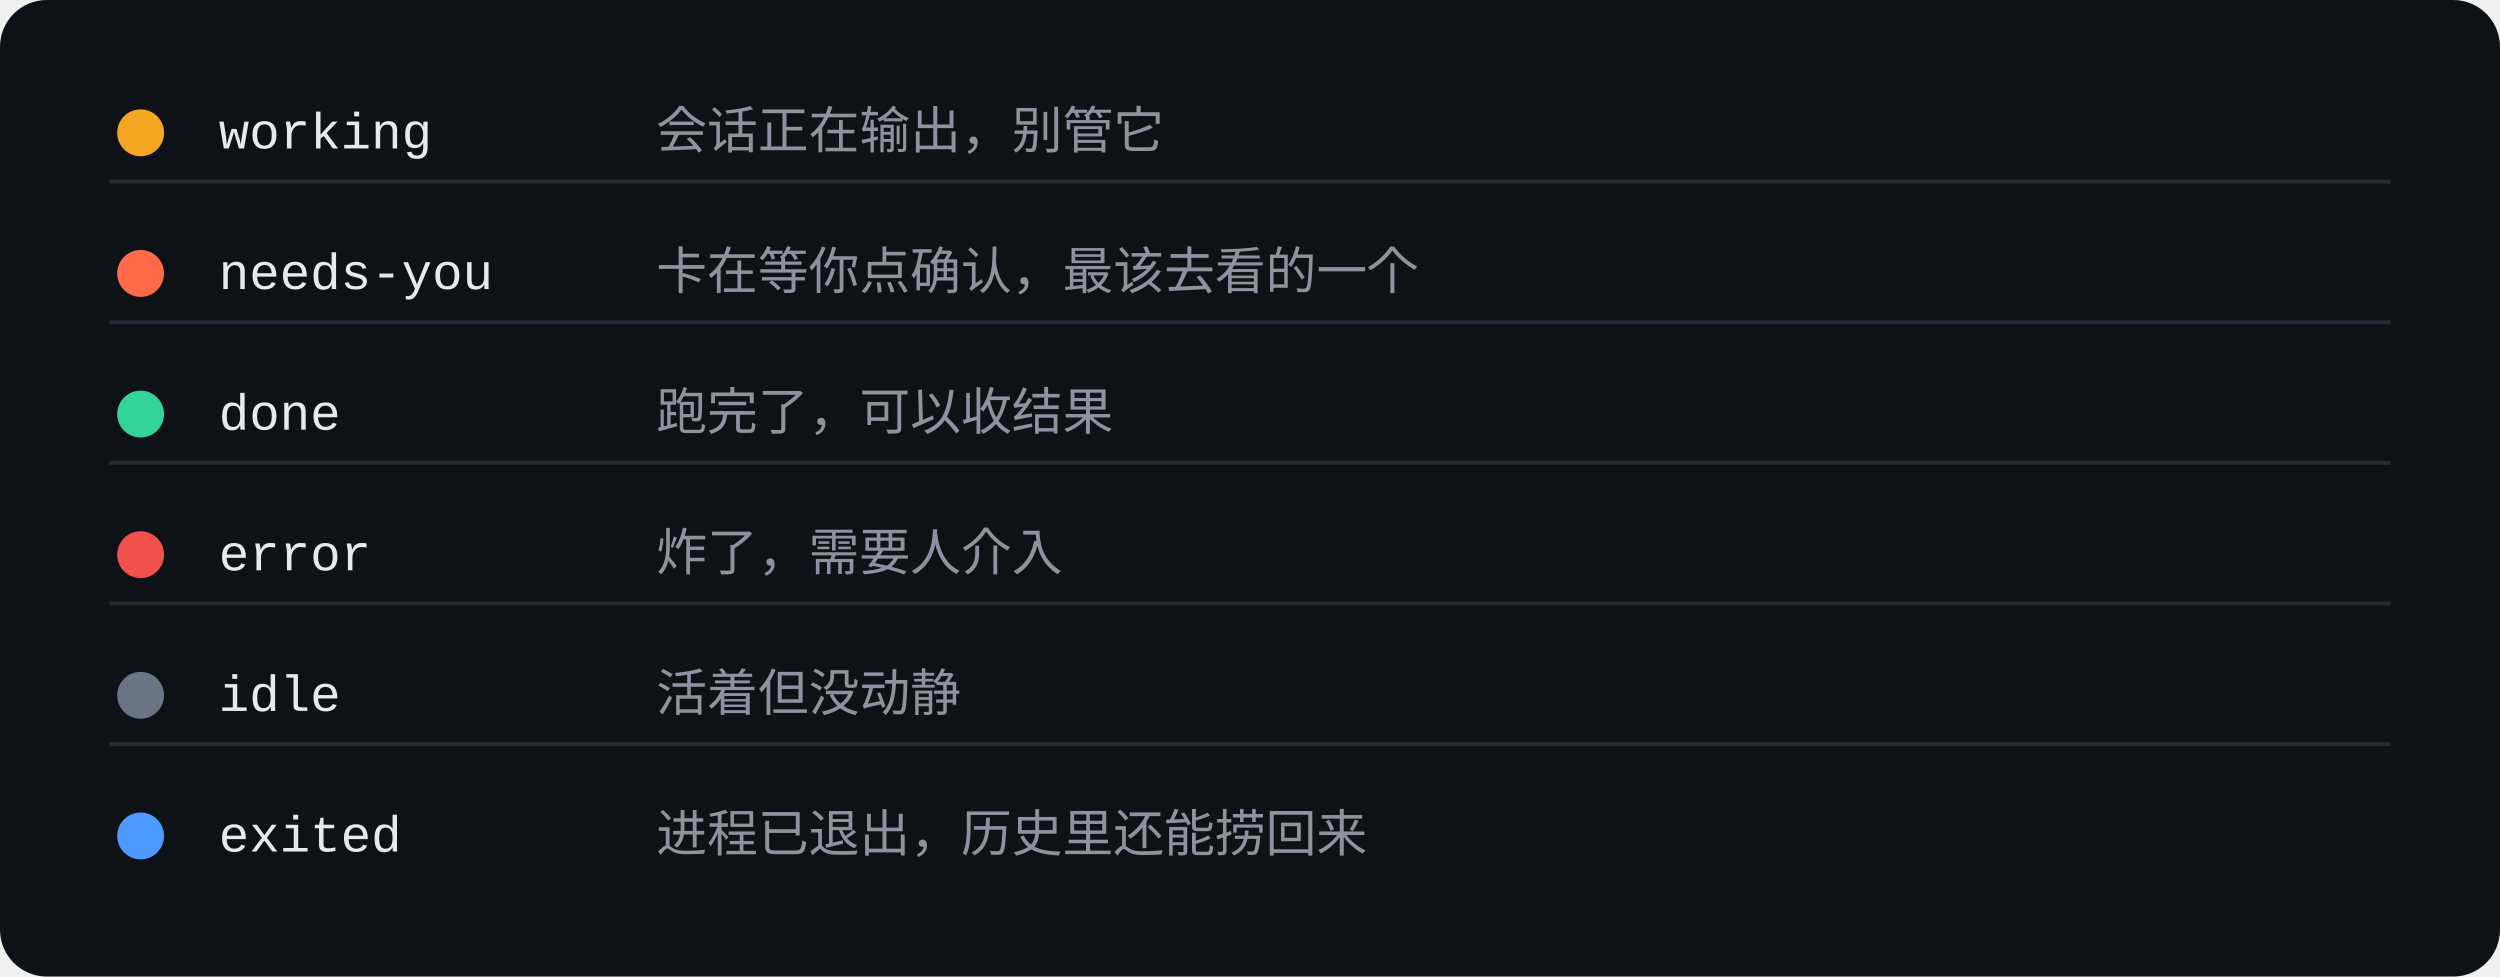
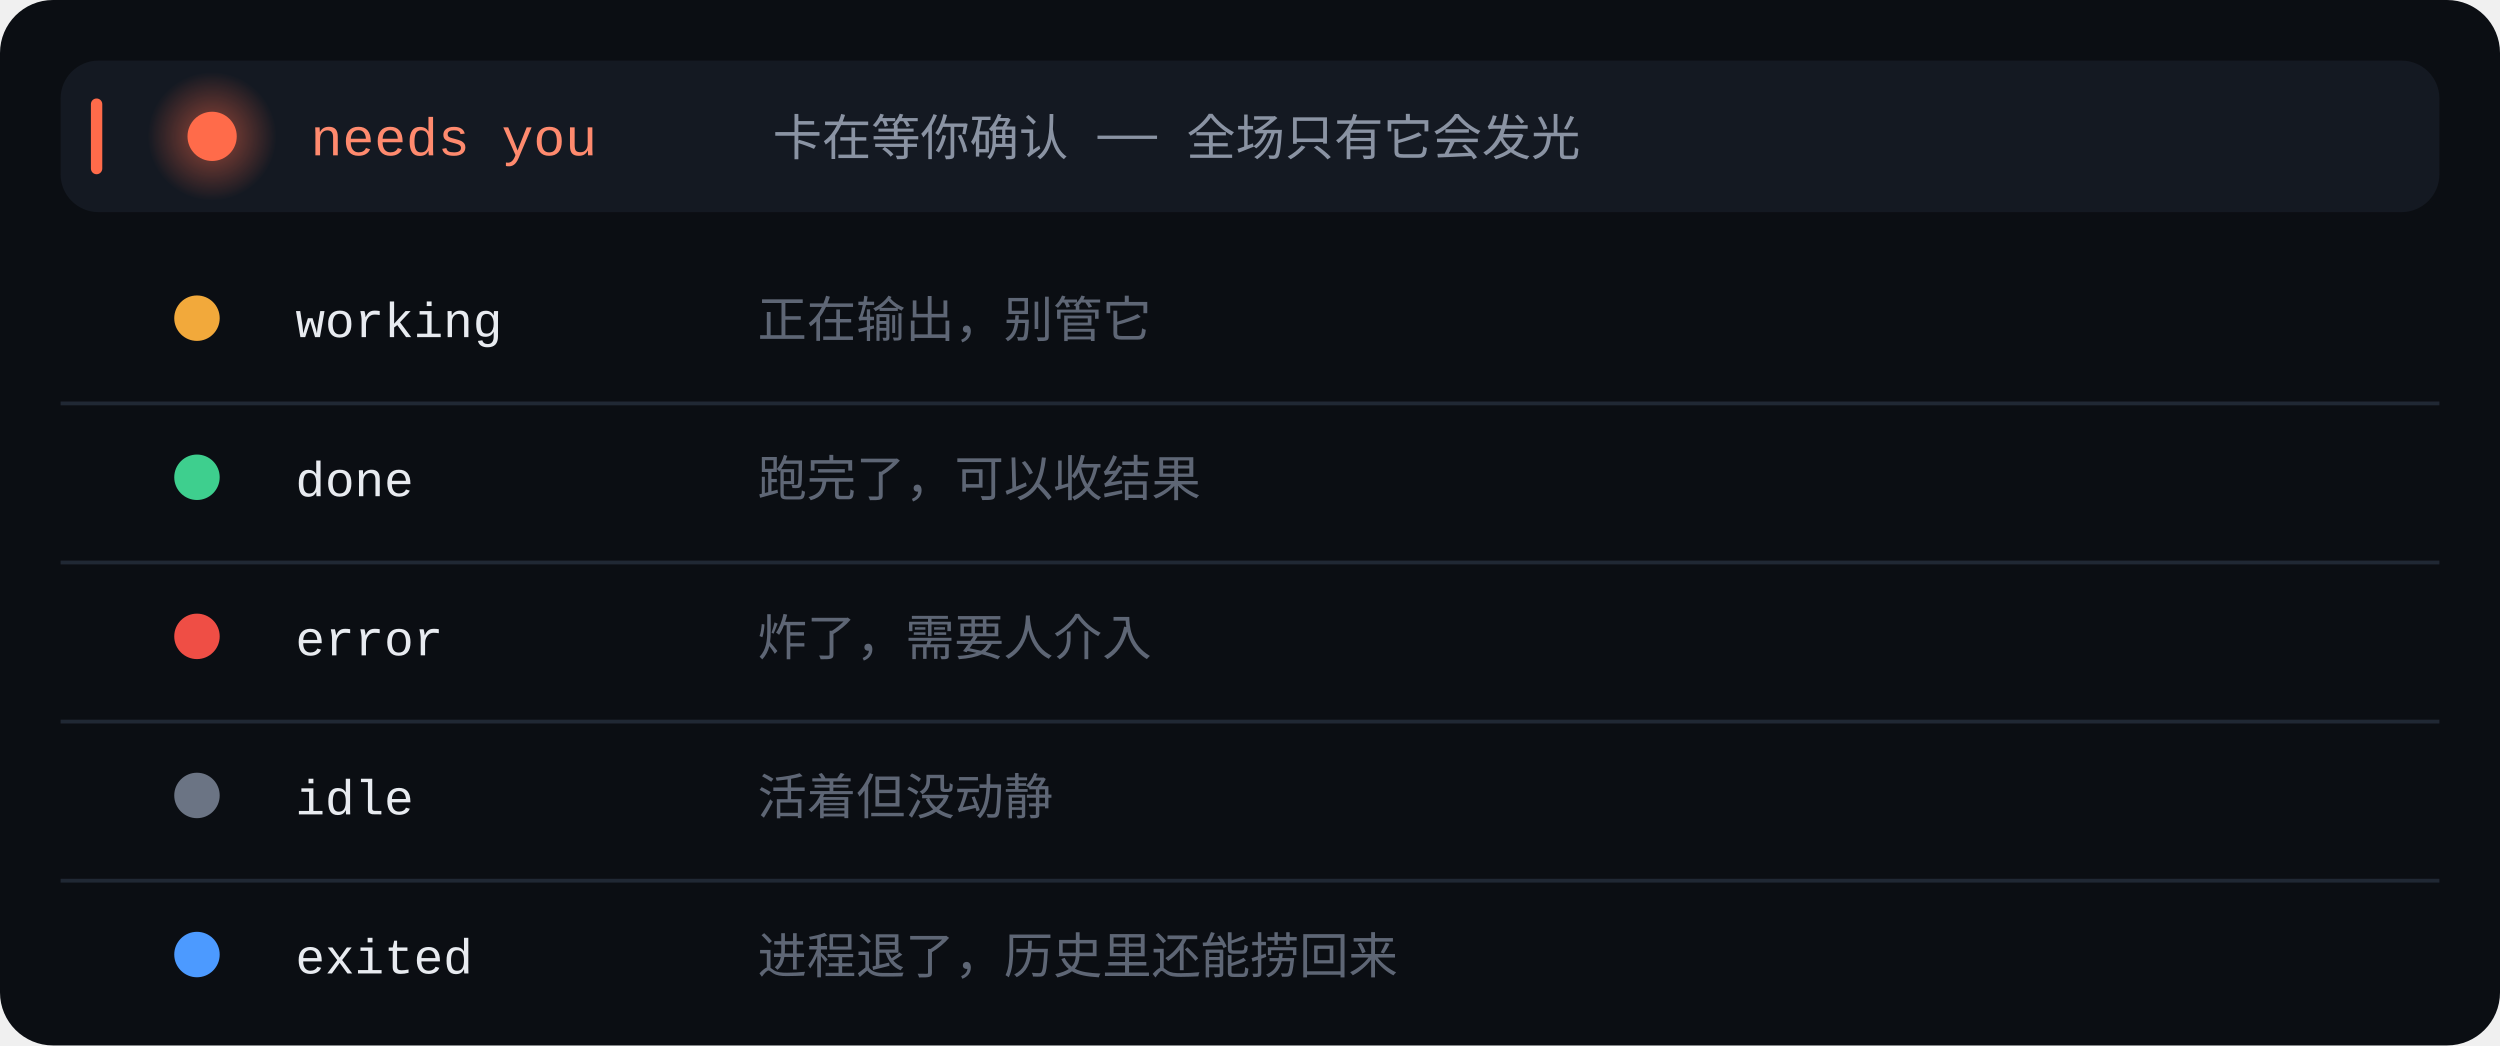
- <svg xmlns="http://www.w3.org/2000/svg" viewBox="0 0 640 250" width="640" height="250" role="img" aria-label="SessionDeck status lights">
-   <style>
-     .bg   { fill: #0E1116; }
-     .ink  { fill: #E6E9EF; }
-     .dim  { fill: #8B93A1; }
-     .hair { fill: #232A34; }
-     .amber   { fill: #F5A623; }
-     .coral   { fill: #FF6B4A; }
-     .mint    { fill: #34D399; }
-     .crimson { fill: #F0524B; }
-     .slate   { fill: #6B7484; }
-     .sky     { fill: #4C9AFF; }
-     @media (prefers-color-scheme: light) {
-       .bg   { fill: #F4F6FA; }
-       .ink  { fill: #14181F; }
-       .dim  { fill: #5E6775; }
-       .hair { fill: #E2E7EF; }
-     }
-   </style>
-   <rect class="bg" x="0" y="0" width="640" height="250" rx="12" />
+ <svg xmlns="http://www.w3.org/2000/svg" viewBox="0 0 660 276" width="660" height="276" role="img" aria-label="Grok Build Pager status lights">
+   <defs>
+     <radialGradient id="sglow">
+       <stop offset="0%" stop-color="#FF6B4A" stop-opacity="0.55" />
+       <stop offset="100%" stop-color="#FF6B4A" stop-opacity="0" />
+     </radialGradient>
+     <style>
+       .bg    { fill: #0B0E13; }
+       .row   { fill: #141922; }
+       .ink   { fill: #E8EBF0; }
+       .lit   { fill: #FF8A6E; }
+       .dim   { fill: #8A93A3; }
+       .faint { fill: #5E6675; }
+       .hair  { fill: #202834; }
+       .amber   { fill: #F2A93B; }
+       .coral   { fill: #FF6B4A; }
+       .mint    { fill: #3ECF8E; }
+       .crimson { fill: #EF4E45; }
+       .slate   { fill: #6B7484; }
+       .sky     { fill: #4C9AFF; }
+       @media (prefers-color-scheme: light) {
+         .bg    { fill: #F5F7FA; }
+         .row   { fill: #FFFFFF; }
+         .ink   { fill: #0F1420; }
+         .lit   { fill: #C8452A; }
+         .dim   { fill: #626C7D; }
+         .faint { fill: #98A1B0; }
+         .hair  { fill: #E4E9F1; }
+       }
+     </style>
+   </defs>
+   <rect class="bg" width="660" height="276" rx="14" />
  <g font-family="ui-monospace, SFMono-Regular, Menlo, Consolas, 'Liberation Mono', monospace" font-size="13">
-     <g transform="translate(28,26)">
-       <circle class="amber" cx="8" cy="8" r="6" />
-       <text x="28" y="12" class="ink">working</text>
-       <text x="140" y="12" class="dim">会话正在输出，别管它</text>
-     </g>
-     <rect class="hair" x="28" y="46" width="584" height="1" />
-     <g transform="translate(28,62)">
-       <circle class="coral" cx="8" cy="8" r="6" />
-       <text x="28" y="12" class="ink">needs-you</text>
-       <text x="140" y="12" class="dim">卡在等你点确认，最该去看的一个</text>
-     </g>
-     <rect class="hair" x="28" y="82" width="584" height="1" />
-     <g transform="translate(28,98)">
-       <circle class="mint" cx="8" cy="8" r="6" />
-       <text x="28" y="12" class="ink">done</text>
-       <text x="140" y="12" class="dim">跑完了，可以收结果</text>
-     </g>
-     <rect class="hair" x="28" y="118" width="584" height="1" />
-     <g transform="translate(28,134)">
-       <circle class="crimson" cx="8" cy="8" r="6" />
-       <text x="28" y="12" class="ink">error</text>
-       <text x="140" y="12" class="dim">炸了，需要人介入</text>
-     </g>
-     <rect class="hair" x="28" y="154" width="584" height="1" />
-     <g transform="translate(28,170)">
-       <circle class="slate" cx="8" cy="8" r="6" />
-       <text x="28" y="12" class="ink">idle</text>
-       <text x="140" y="12" class="dim">活着但没动静</text>
-     </g>
-     <rect class="hair" x="28" y="190" width="584" height="1" />
-     <g transform="translate(28,206)">
-       <circle class="sky" cx="8" cy="8" r="6" />
-       <text x="28" y="12" class="ink">exited</text>
-       <text x="140" y="12" class="dim">进程已退出，历史里还能捞回来</text>
-     </g>
+     <rect class="row" x="16" y="16" width="628" height="40" rx="10" />
+     <rect class="coral" x="24" y="26" width="3" height="20" rx="1.5" />
+     <circle cx="56" cy="36" r="17" fill="url(#sglow)" />
+     <circle class="coral" cx="56" cy="36" r="6.5" />
+     <text x="82" y="41" font-size="14" class="lit">needs you</text>
+     <text x="204" y="41" class="dim">卡在等你确认 —— 全场只有它会发光</text>
+     <circle class="amber" cx="52" cy="84" r="6" />
+     <text x="78" y="89" class="ink">working</text>
+     <text x="200" y="89" class="faint">正在输出，别管它</text>
+     <rect class="hair" x="16" y="106" width="628" height="1" />
+     <circle class="mint" cx="52" cy="126" r="6" />
+     <text x="78" y="131" class="ink">done</text>
+     <text x="200" y="131" class="faint">跑完了，可以收结果</text>
+     <rect class="hair" x="16" y="148" width="628" height="1" />
+     <circle class="crimson" cx="52" cy="168" r="6" />
+     <text x="78" y="173" class="ink">error</text>
+     <text x="200" y="173" class="faint">炸了，需要人介入</text>
+     <rect class="hair" x="16" y="190" width="628" height="1" />
+     <circle class="slate" cx="52" cy="210" r="6" />
+     <text x="78" y="215" class="ink">idle</text>
+     <text x="200" y="215" class="faint">活着但没动静</text>
+     <rect class="hair" x="16" y="232" width="628" height="1" />
+     <circle class="sky" cx="52" cy="252" r="6" />
+     <text x="78" y="257" class="ink">exited</text>
+     <text x="200" y="257" class="faint">进程退了，历史里还能捞回来</text>
  </g>
</svg>
